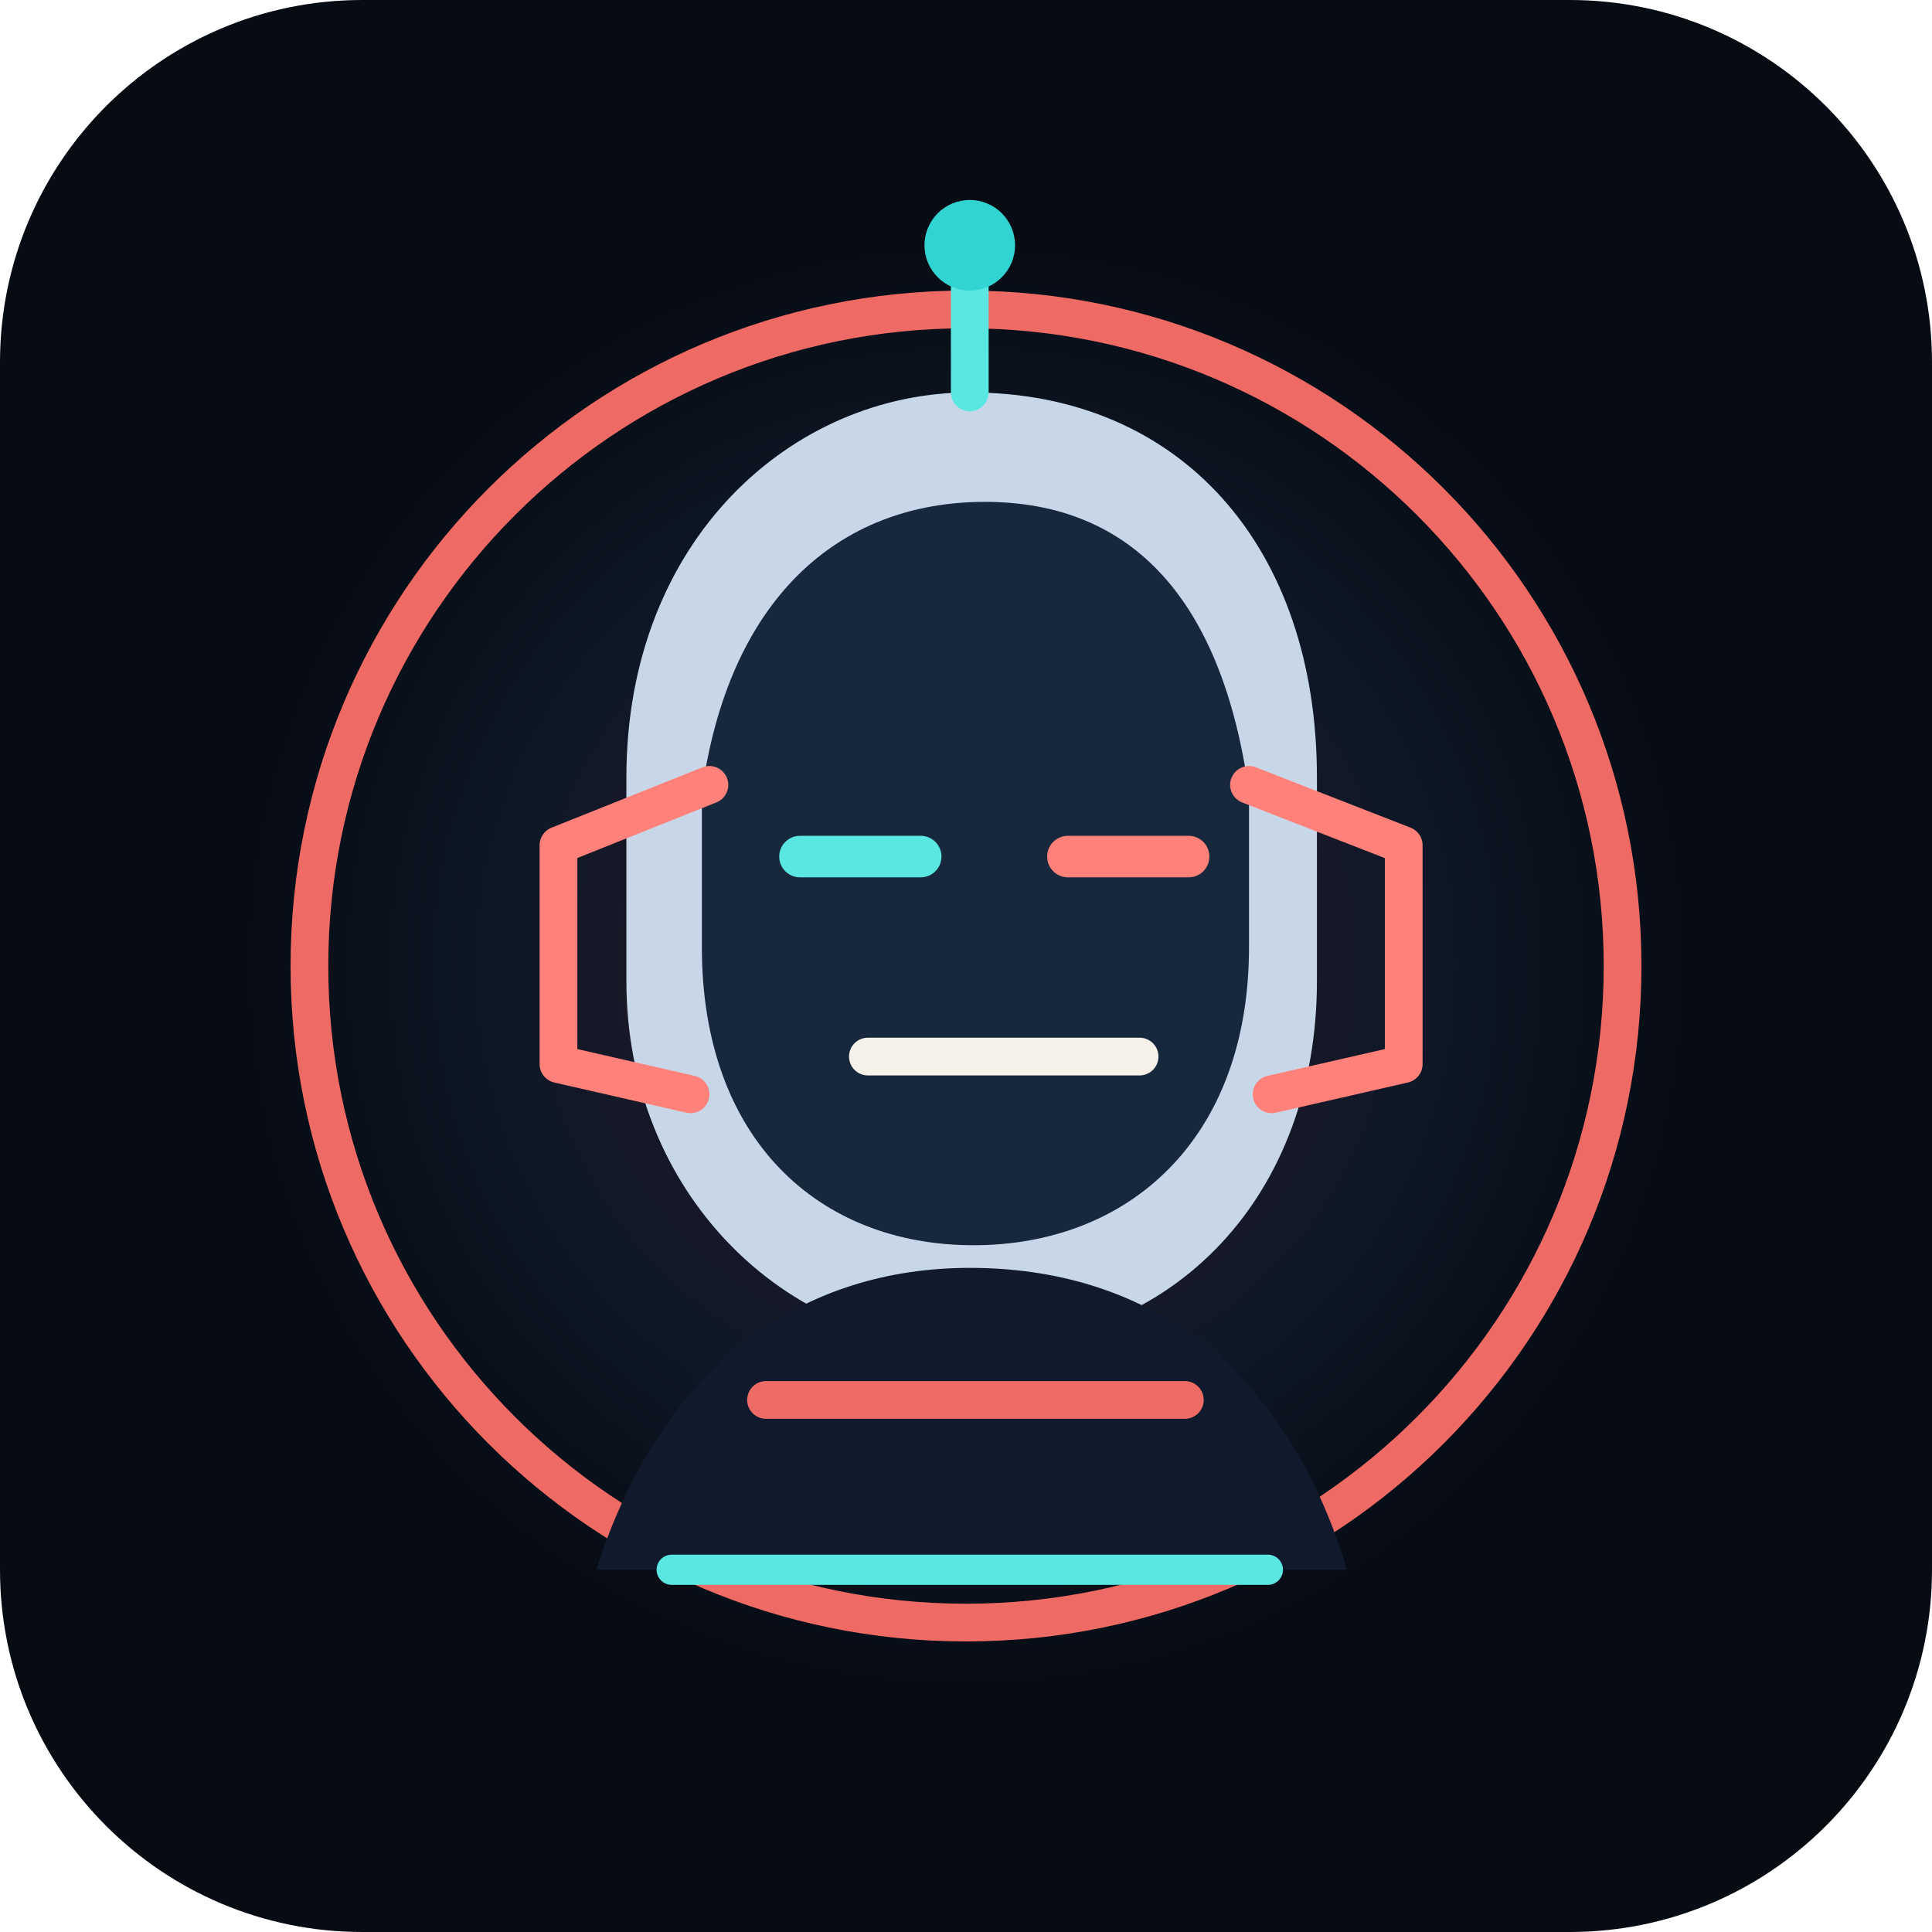
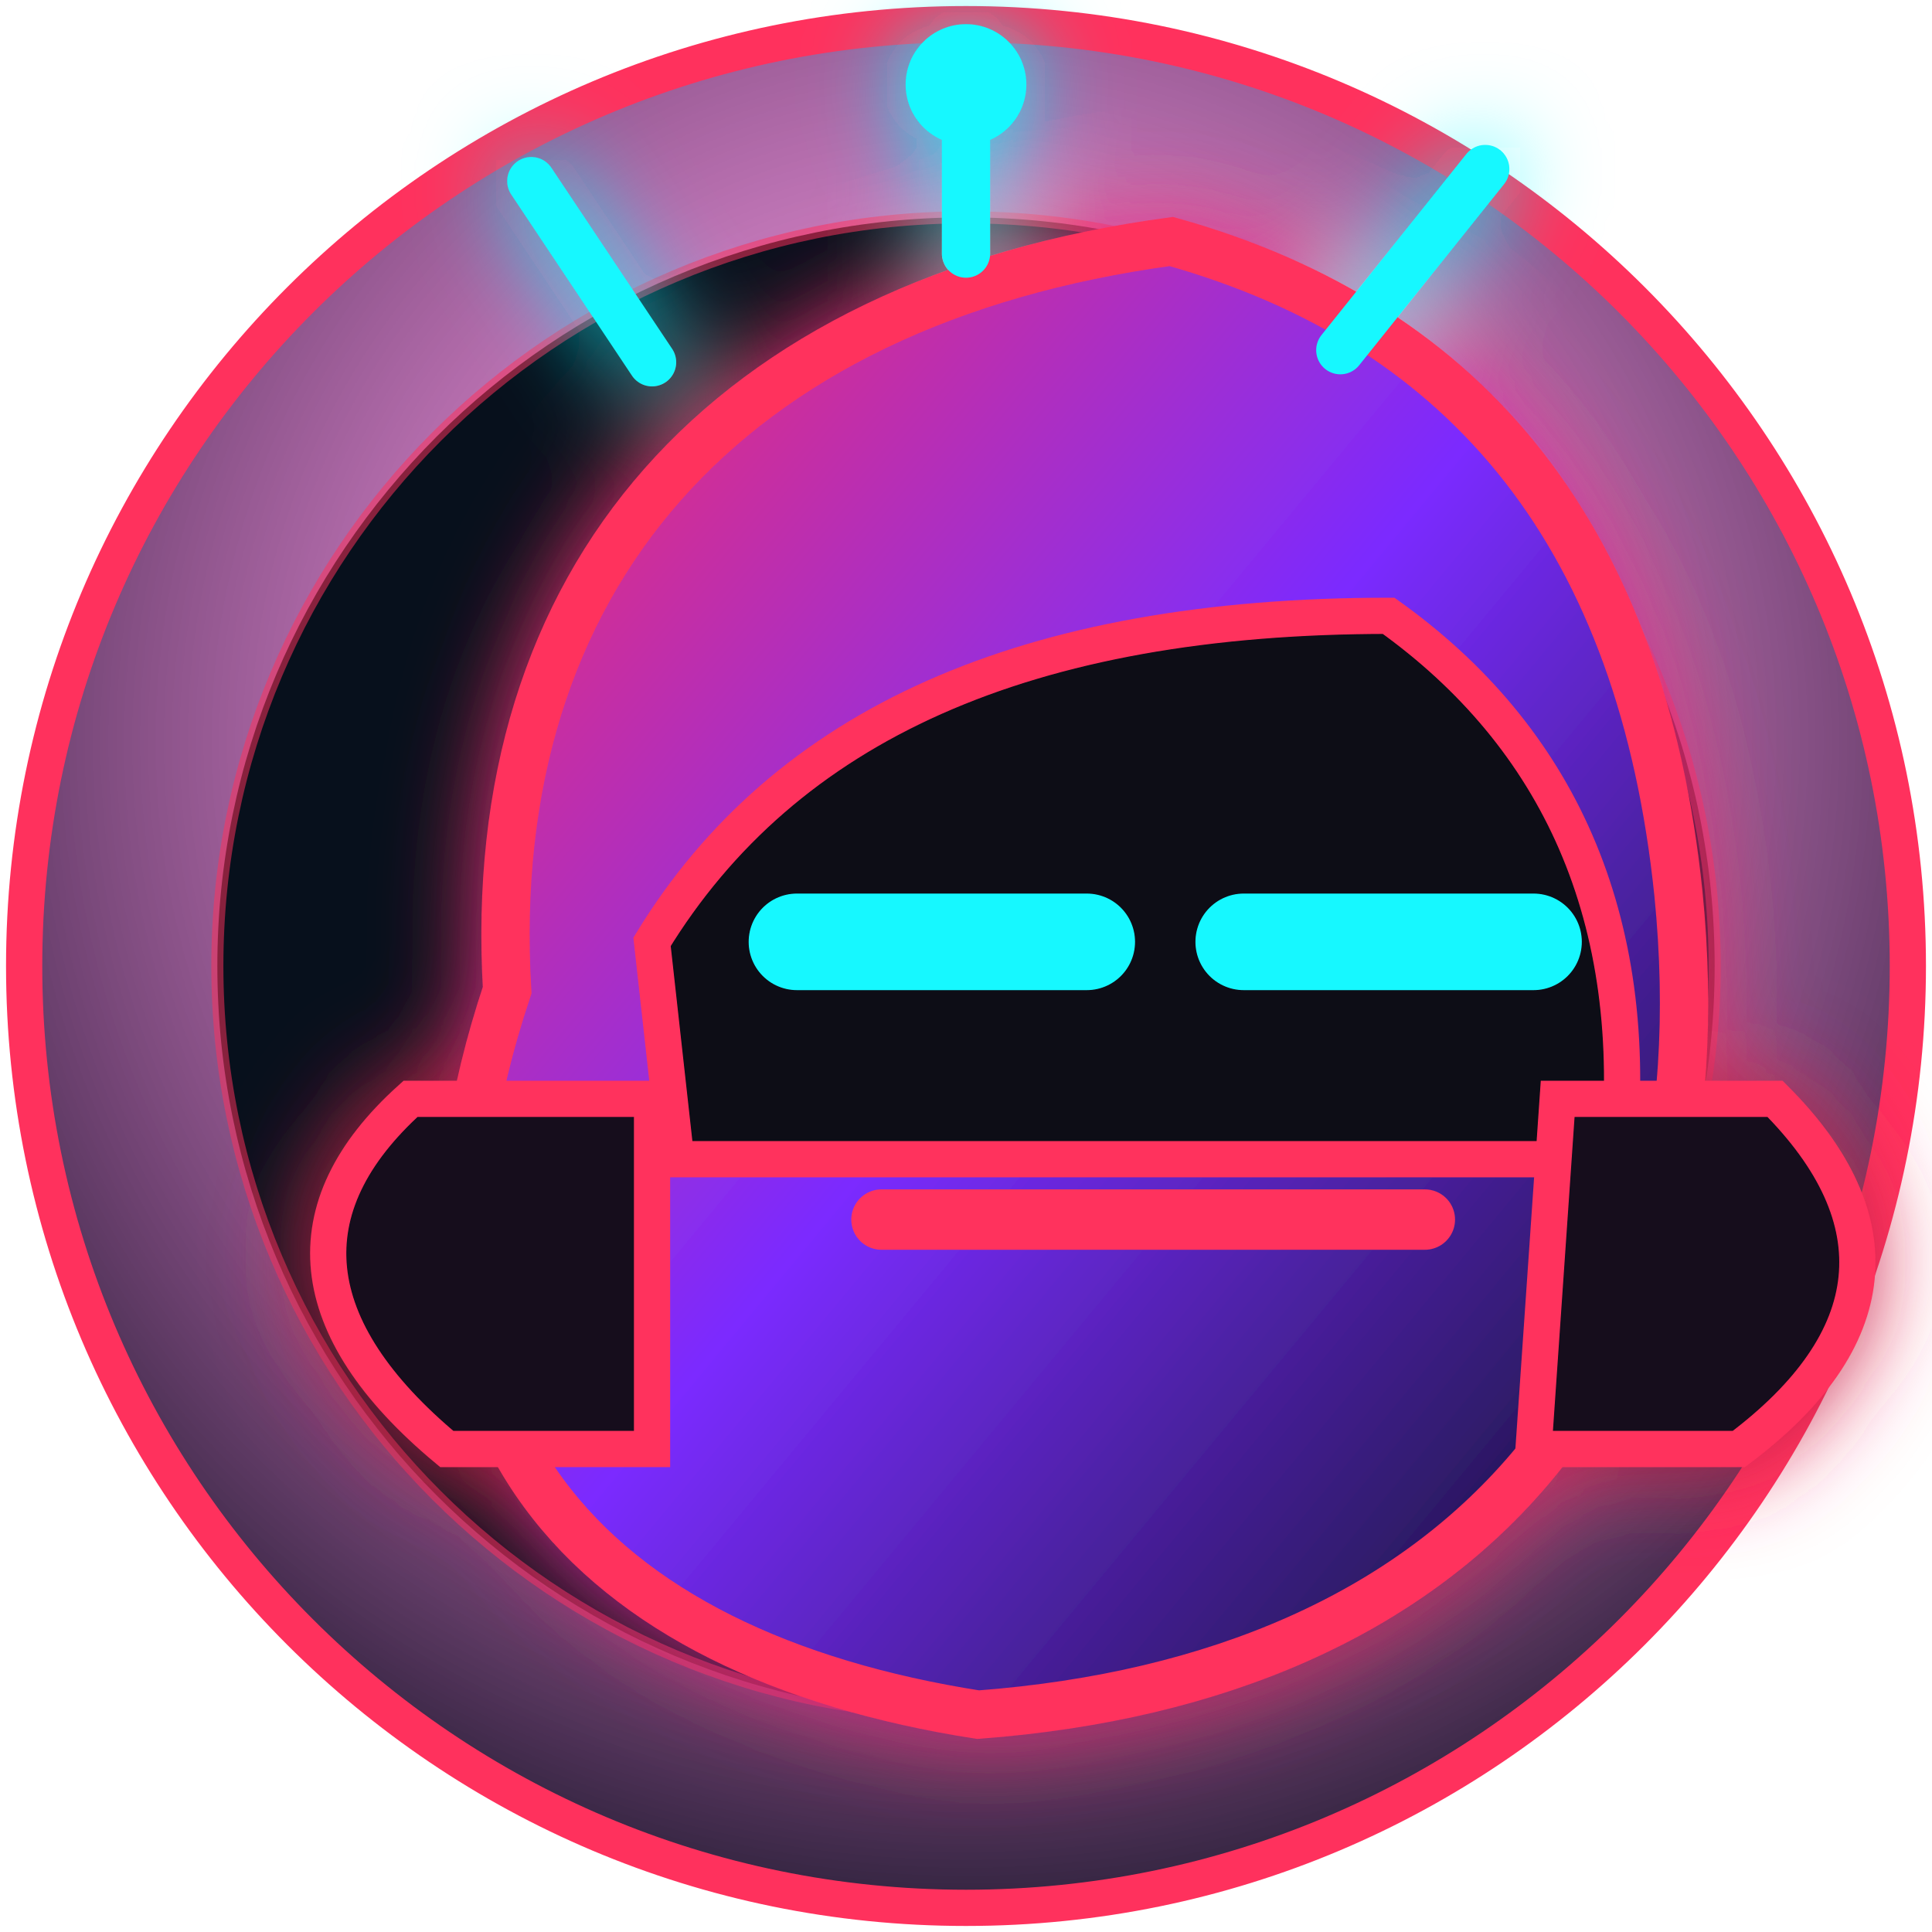
- <svg xmlns="http://www.w3.org/2000/svg" width="512" height="512" viewBox="0 0 512 512" fill="none">
-   <rect width="512" height="512" rx="96" fill="#070B13" />
-   <circle cx="256" cy="256" r="194" fill="url(#paint0_radial)" />
-   <circle cx="256" cy="256" r="174" stroke="#EE6A64" stroke-width="10" />
-   <path d="M166 206C166 143 210 104 257 104C313 104 349 145 349 206V260C349 316 312 357 257 357C208 357 166 316 166 260V206Z" fill="#C8D7E7" />
-   <path d="M186 210C193 159 222 133 261 133C300 133 324 159 331 210V251C331 302 299 330 258 330C217 330 186 302 186 251V210Z" fill="#17283D" />
-   <path d="M188 208L148 224V282L183 290" stroke="#FF8179" stroke-width="10" stroke-linecap="round" stroke-linejoin="round" />
-   <path d="M331 208L372 224V282L337 290" stroke="#FF8179" stroke-width="10" stroke-linecap="round" stroke-linejoin="round" />
-   <path d="M212 227H244" stroke="#5BE7E1" stroke-width="11" stroke-linecap="round" />
-   <path d="M283 227H315" stroke="#FF8179" stroke-width="11" stroke-linecap="round" />
-   <path d="M230 280H302" stroke="#F6F2E9" stroke-width="10" stroke-linecap="round" />
-   <path d="M257 104V72" stroke="#5BE7E1" stroke-width="10" stroke-linecap="round" />
-   <circle cx="257" cy="65" r="12" fill="#32D4D1" />
-   <path d="M158 416C176 360 214 336 257 336C302 336 340 360 357 416H158Z" fill="#101A2C" />
-   <path d="M203 371H314" stroke="#EE6A64" stroke-width="10" stroke-linecap="round" />
-   <path d="M178 416H336" stroke="#5BE7E1" stroke-width="8" stroke-linecap="round" />
+ <svg xmlns="http://www.w3.org/2000/svg" viewBox="0 0 160 160" role="img" aria-labelledby="title desc">
  <defs>
-     <radialGradient id="paint0_radial" cx="0" cy="0" r="1" gradientUnits="userSpaceOnUse" gradientTransform="translate(256 256) rotate(90) scale(194)">
-       <stop stop-color="#361826" />
-       <stop offset="0.62" stop-color="#0E1827" />
-       <stop offset="1" stop-color="#070B13" />
+     <radialGradient id="bg" cx=".5" cy=".38" r=".7">
+       <stop offset="0" stop-color="#ff2bd6" stop-opacity=".35" />
+       <stop offset="1" stop-color="#07101c" />
    </radialGradient>
+     <linearGradient id="helmet" x1="0" y1="0" x2="1" y2="1">
+       <stop offset="0" stop-color="#ff315d" />
+       <stop offset=".48" stop-color="#7b2cff" />
+       <stop offset="1" stop-color="#07101c" />
+     </linearGradient>
+     <filter id="glow">
+       <feGaussianBlur stdDeviation="4" result="blur" />
+       <feMerge>
+         <feMergeNode in="blur" />
+         <feMergeNode in="SourceGraphic" />
+       </feMerge>
+     </filter>
  </defs>
+   <circle cx="80" cy="80" r="78" fill="url(#bg)" stroke="#ff315d" stroke-width="3" />
+   <circle cx="80" cy="80" r="62" fill="#07101c" stroke="#ff315d" stroke-opacity=".52" />
+   <g filter="url(#glow)">
+     <path d="M42 82c-2-34 18-57 55-62 25 7 39 25 42 54 4 40-18 65-58 68-32-5-51-24-39-60z" fill="url(#helmet)" stroke="#ff315d" stroke-width="4" />
+     <path d="M54 78c11-18 31-27 61-27 14 10 21 25 19 45H56z" fill="#090812" stroke="#ff315d" stroke-width="3" />
+     <path d="M66 78h24M103 78h24" stroke="#15f8ff" stroke-width="8" stroke-linecap="round" />
+     <path d="M73 101h45" stroke="#ff315d" stroke-width="5" stroke-linecap="round" />
+     <path d="M34 91h20v29H37c-12-10-13-20-3-29zM129 91h18c10 10 9 20-3 29h-17z" fill="#14091b" stroke="#ff315d" stroke-width="3" />
+     <path d="M80 21V7M54 30 44 15M111 29l12-15" stroke="#15f8ff" stroke-width="4" stroke-linecap="round" />
+     <circle cx="80" cy="7" r="5" fill="#15f8ff" />
+   </g>
</svg>
